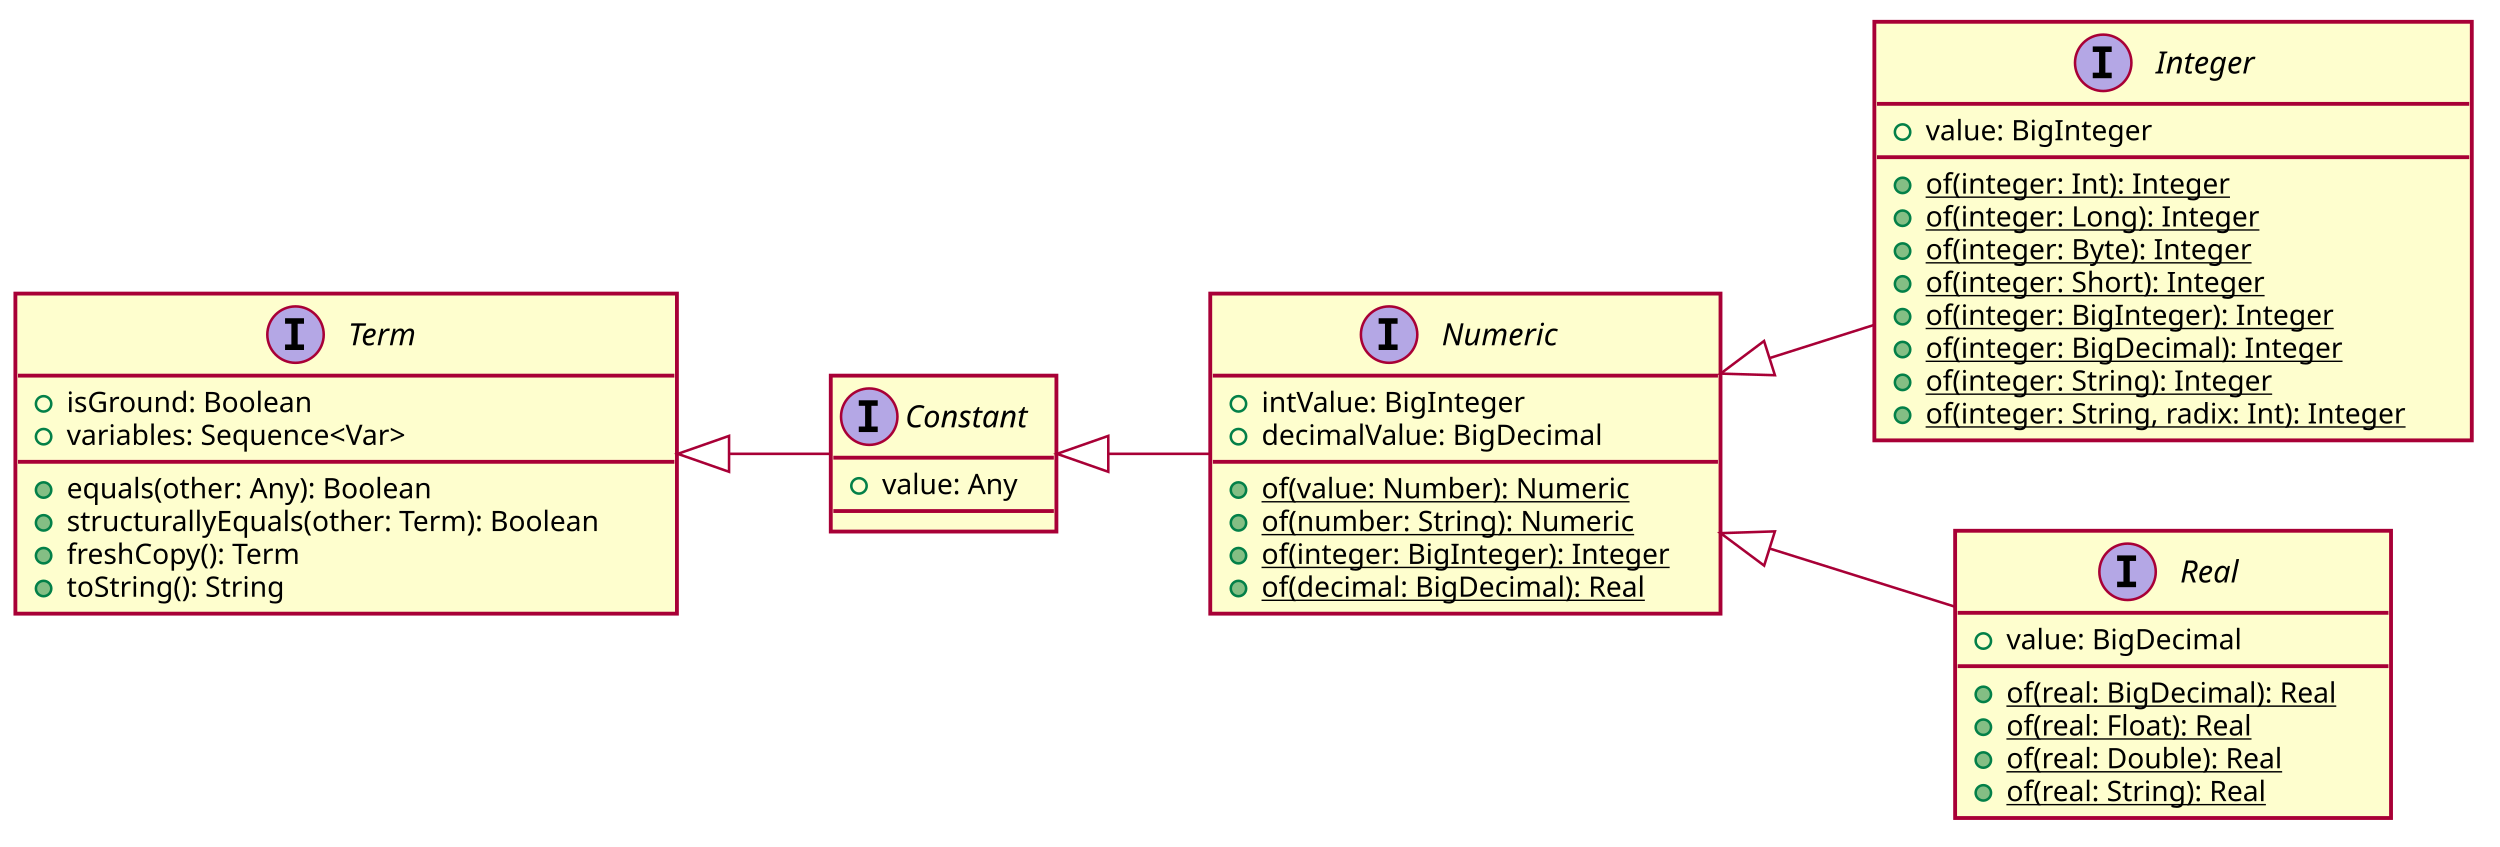
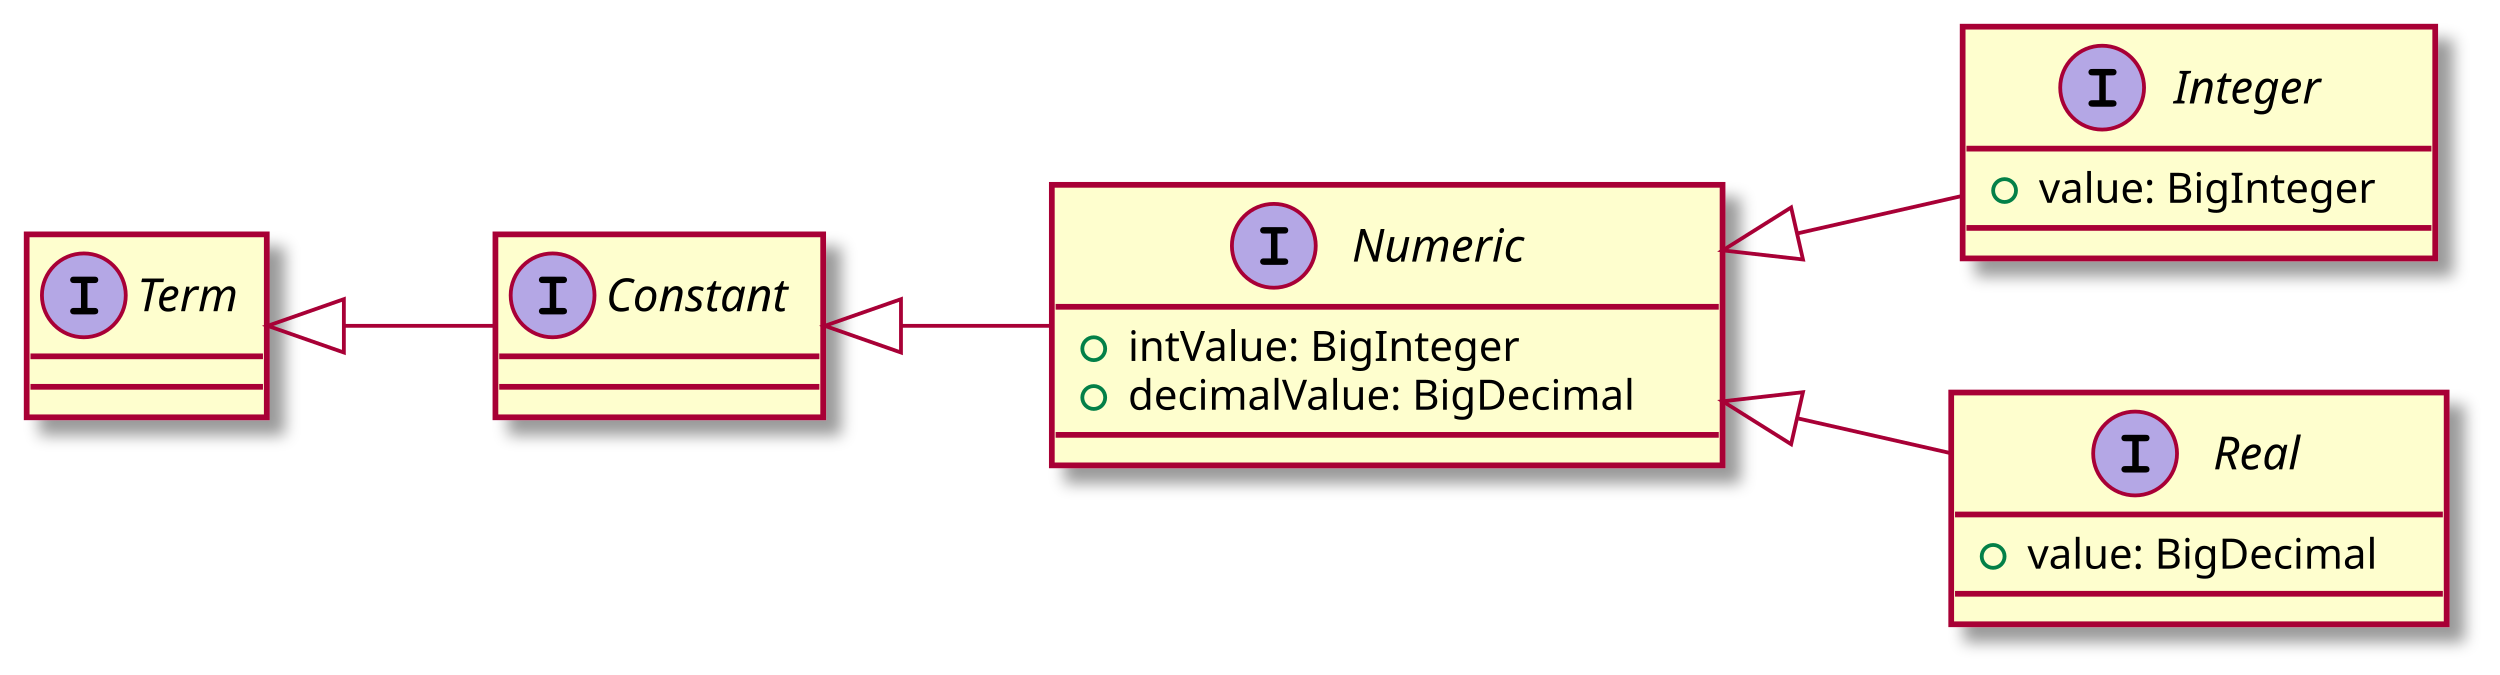
- <svg xmlns="http://www.w3.org/2000/svg" contentScriptType="application/ecmascript" contentStyleType="text/css" height="330px" preserveAspectRatio="none" style="width:975px;height:330px;" version="1.1" viewBox="0 0 975 330" width="975px" zoomAndPan="magnify">
-   <defs />
+ <svg xmlns="http://www.w3.org/2000/svg" contentScriptType="application/ecmascript" contentStyleType="text/css" height="177px" preserveAspectRatio="none" style="width:656px;height:177px;background:#FFFFFF;" version="1.1" viewBox="0 0 656 177" width="656px" zoomAndPan="magnify">
+   <defs>
+     <filter height="300%" id="f1t9m5eac4r2jg" width="300%" x="-1" y="-1">
+       <feGaussianBlur result="blurOut" stdDeviation="2.0" />
+       <feColorMatrix in="blurOut" result="blurOut2" type="matrix" values="0 0 0 0 0 0 0 0 0 0 0 0 0 0 0 0 0 0 .4 0" />
+       <feOffset dx="4.0" dy="4.0" in="blurOut2" result="blurOut3" />
+       <feBlend in="SourceGraphic" in2="blurOut3" mode="normal" />
+     </filter>
+   </defs>
  <g>
-     <rect fill="#FEFECE" height="124.828" id="Term" style="stroke: #A80036; stroke-width: 1.5;" width="258" x="6" y="114.5" />
-     <ellipse cx="115.25" cy="130.5" fill="#B4A7E5" rx="11" ry="11" style="stroke: #A80036; stroke-width: 1.0;" />
-     <path d="M111.172,126.266 L111.172,124.109 L118.562,124.109 L118.562,126.266 L116.094,126.266 L116.094,134.344 L118.562,134.344 L118.562,136.5 L111.172,136.5 L111.172,134.344 L113.641,134.344 L113.641,126.266 L111.172,126.266 Z " />
-     <text fill="#000000" font-family="sans-serif" font-size="12" font-style="italic" lengthAdjust="spacingAndGlyphs" textLength="31" x="135.75" y="134.654">Term</text>
-     <line style="stroke: #A80036; stroke-width: 1.5;" x1="7" x2="263" y1="146.5" y2="146.5" />
-     <ellipse cx="17" cy="157.5" fill="none" rx="3" ry="3" style="stroke: #038048; stroke-width: 1.0;" />
-     <text fill="#000000" font-family="sans-serif" font-size="11" lengthAdjust="spacingAndGlyphs" textLength="106" x="26" y="160.71">isGround: Boolean</text>
-     <ellipse cx="17" cy="170.305" fill="none" rx="3" ry="3" style="stroke: #038048; stroke-width: 1.0;" />
-     <text fill="#000000" font-family="sans-serif" font-size="11" lengthAdjust="spacingAndGlyphs" textLength="153" x="26" y="173.515">variables: Sequence&lt;Var&gt;</text>
-     <line style="stroke: #A80036; stroke-width: 1.5;" x1="7" x2="263" y1="180.109" y2="180.109" />
-     <ellipse cx="17" cy="191.109" fill="#84BE84" rx="3" ry="3" style="stroke: #038048; stroke-width: 1.0;" />
-     <text fill="#000000" font-family="sans-serif" font-size="11" lengthAdjust="spacingAndGlyphs" textLength="158" x="26" y="194.32">equals(other: Any): Boolean</text>
-     <ellipse cx="17" cy="203.914" fill="#84BE84" rx="3" ry="3" style="stroke: #038048; stroke-width: 1.0;" />
-     <text fill="#000000" font-family="sans-serif" font-size="11" lengthAdjust="spacingAndGlyphs" textLength="232" x="26" y="207.125">structurallyEquals(other: Term): Boolean</text>
-     <ellipse cx="17" cy="216.719" fill="#84BE84" rx="3" ry="3" style="stroke: #038048; stroke-width: 1.0;" />
-     <text fill="#000000" font-family="sans-serif" font-size="11" lengthAdjust="spacingAndGlyphs" textLength="104" x="26" y="219.929">freshCopy(): Term</text>
-     <ellipse cx="17" cy="229.523" fill="#84BE84" rx="3" ry="3" style="stroke: #038048; stroke-width: 1.0;" />
-     <text fill="#000000" font-family="sans-serif" font-size="11" lengthAdjust="spacingAndGlyphs" textLength="95" x="26" y="232.734">toString(): String</text>
-     <rect fill="#FEFECE" height="60.805" id="Constant" style="stroke: #A80036; stroke-width: 1.5;" width="88" x="324" y="146.5" />
-     <ellipse cx="339" cy="162.5" fill="#B4A7E5" rx="11" ry="11" style="stroke: #A80036; stroke-width: 1.0;" />
-     <path d="M334.922,158.266 L334.922,156.109 L342.312,156.109 L342.312,158.266 L339.844,158.266 L339.844,166.344 L342.312,166.344 L342.312,168.5 L334.922,168.5 L334.922,166.344 L337.391,166.344 L337.391,158.266 L334.922,158.266 Z " />
-     <text fill="#000000" font-family="sans-serif" font-size="12" font-style="italic" lengthAdjust="spacingAndGlyphs" textLength="56" x="353" y="166.654">Constant</text>
-     <line style="stroke: #A80036; stroke-width: 1.5;" x1="325" x2="411" y1="178.5" y2="178.5" />
-     <ellipse cx="335" cy="189.5" fill="none" rx="3" ry="3" style="stroke: #038048; stroke-width: 1.0;" />
-     <text fill="#000000" font-family="sans-serif" font-size="11" lengthAdjust="spacingAndGlyphs" textLength="58" x="344" y="192.71">value: Any</text>
-     <line style="stroke: #A80036; stroke-width: 1.5;" x1="325" x2="411" y1="199.305" y2="199.305" />
-     <rect fill="#FEFECE" height="124.828" id="Numeric" style="stroke: #A80036; stroke-width: 1.5;" width="199" x="472" y="114.5" />
-     <ellipse cx="541.75" cy="130.5" fill="#B4A7E5" rx="11" ry="11" style="stroke: #A80036; stroke-width: 1.0;" />
-     <path d="M537.672,126.266 L537.672,124.109 L545.062,124.109 L545.062,126.266 L542.594,126.266 L542.594,134.344 L545.062,134.344 L545.062,136.5 L537.672,136.5 L537.672,134.344 L540.141,134.344 L540.141,126.266 L537.672,126.266 Z " />
-     <text fill="#000000" font-family="sans-serif" font-size="12" font-style="italic" lengthAdjust="spacingAndGlyphs" textLength="51" x="562.25" y="134.654">Numeric</text>
-     <line style="stroke: #A80036; stroke-width: 1.5;" x1="473" x2="670" y1="146.5" y2="146.5" />
-     <ellipse cx="483" cy="157.5" fill="none" rx="3" ry="3" style="stroke: #038048; stroke-width: 1.0;" />
-     <text fill="#000000" font-family="sans-serif" font-size="11" lengthAdjust="spacingAndGlyphs" textLength="111" x="492" y="160.71">intValue: BigInteger</text>
-     <ellipse cx="483" cy="170.305" fill="none" rx="3" ry="3" style="stroke: #038048; stroke-width: 1.0;" />
-     <text fill="#000000" font-family="sans-serif" font-size="11" lengthAdjust="spacingAndGlyphs" textLength="146" x="492" y="173.515">decimalValue: BigDecimal</text>
-     <line style="stroke: #A80036; stroke-width: 1.5;" x1="473" x2="670" y1="180.109" y2="180.109" />
-     <ellipse cx="483" cy="191.109" fill="#84BE84" rx="3" ry="3" style="stroke: #038048; stroke-width: 1.0;" />
-     <text fill="#000000" font-family="sans-serif" font-size="11" lengthAdjust="spacingAndGlyphs" text-decoration="underline" textLength="157" x="492" y="194.32">of(value: Number): Numeric</text>
-     <ellipse cx="483" cy="203.914" fill="#84BE84" rx="3" ry="3" style="stroke: #038048; stroke-width: 1.0;" />
-     <text fill="#000000" font-family="sans-serif" font-size="11" lengthAdjust="spacingAndGlyphs" text-decoration="underline" textLength="160" x="492" y="207.125">of(number: String): Numeric</text>
-     <ellipse cx="483" cy="216.719" fill="#84BE84" rx="3" ry="3" style="stroke: #038048; stroke-width: 1.0;" />
-     <text fill="#000000" font-family="sans-serif" font-size="11" lengthAdjust="spacingAndGlyphs" text-decoration="underline" textLength="173" x="492" y="219.929">of(integer: BigInteger): Integer</text>
-     <ellipse cx="483" cy="229.523" fill="#84BE84" rx="3" ry="3" style="stroke: #038048; stroke-width: 1.0;" />
-     <text fill="#000000" font-family="sans-serif" font-size="11" lengthAdjust="spacingAndGlyphs" text-decoration="underline" textLength="166" x="492" y="232.734">of(decimal: BigDecimal): Real</text>
-     <rect fill="#FEFECE" height="163.242" id="Integer" style="stroke: #A80036; stroke-width: 1.5;" width="233" x="731" y="8.5" />
-     <ellipse cx="820.25" cy="24.5" fill="#B4A7E5" rx="11" ry="11" style="stroke: #A80036; stroke-width: 1.0;" />
-     <path d="M816.172,20.266 L816.172,18.109 L823.562,18.109 L823.562,20.266 L821.094,20.266 L821.094,28.344 L823.562,28.344 L823.562,30.5 L816.172,30.5 L816.172,28.344 L818.641,28.344 L818.641,20.266 L816.172,20.266 Z " />
-     <text fill="#000000" font-family="sans-serif" font-size="12" font-style="italic" lengthAdjust="spacingAndGlyphs" textLength="46" x="840.75" y="28.654">Integer</text>
-     <line style="stroke: #A80036; stroke-width: 1.5;" x1="732" x2="963" y1="40.5" y2="40.5" />
-     <ellipse cx="742" cy="51.5" fill="none" rx="3" ry="3" style="stroke: #038048; stroke-width: 1.0;" />
-     <text fill="#000000" font-family="sans-serif" font-size="11" lengthAdjust="spacingAndGlyphs" textLength="96" x="751" y="54.71">value: BigInteger</text>
-     <line style="stroke: #A80036; stroke-width: 1.5;" x1="732" x2="963" y1="61.305" y2="61.305" />
-     <ellipse cx="742" cy="72.305" fill="#84BE84" rx="3" ry="3" style="stroke: #038048; stroke-width: 1.0;" />
-     <text fill="#000000" font-family="sans-serif" font-size="11" lengthAdjust="spacingAndGlyphs" text-decoration="underline" textLength="129" x="751" y="75.515">of(integer: Int): Integer</text>
-     <ellipse cx="742" cy="85.109" fill="#84BE84" rx="3" ry="3" style="stroke: #038048; stroke-width: 1.0;" />
-     <text fill="#000000" font-family="sans-serif" font-size="11" lengthAdjust="spacingAndGlyphs" text-decoration="underline" textLength="142" x="751" y="88.32">of(integer: Long): Integer</text>
-     <ellipse cx="742" cy="97.914" fill="#84BE84" rx="3" ry="3" style="stroke: #038048; stroke-width: 1.0;" />
-     <text fill="#000000" font-family="sans-serif" font-size="11" lengthAdjust="spacingAndGlyphs" text-decoration="underline" textLength="140" x="751" y="101.124">of(integer: Byte): Integer</text>
-     <ellipse cx="742" cy="110.719" fill="#84BE84" rx="3" ry="3" style="stroke: #038048; stroke-width: 1.0;" />
-     <text fill="#000000" font-family="sans-serif" font-size="11" lengthAdjust="spacingAndGlyphs" text-decoration="underline" textLength="146" x="751" y="113.929">of(integer: Short): Integer</text>
-     <ellipse cx="742" cy="123.523" fill="#84BE84" rx="3" ry="3" style="stroke: #038048; stroke-width: 1.0;" />
-     <text fill="#000000" font-family="sans-serif" font-size="11" lengthAdjust="spacingAndGlyphs" text-decoration="underline" textLength="173" x="751" y="126.734">of(integer: BigInteger): Integer</text>
-     <ellipse cx="742" cy="136.328" fill="#84BE84" rx="3" ry="3" style="stroke: #038048; stroke-width: 1.0;" />
-     <text fill="#000000" font-family="sans-serif" font-size="11" lengthAdjust="spacingAndGlyphs" text-decoration="underline" textLength="178" x="751" y="139.539">of(integer: BigDecimal): Integer</text>
-     <ellipse cx="742" cy="149.133" fill="#84BE84" rx="3" ry="3" style="stroke: #038048; stroke-width: 1.0;" />
-     <text fill="#000000" font-family="sans-serif" font-size="11" lengthAdjust="spacingAndGlyphs" text-decoration="underline" textLength="149" x="751" y="152.343">of(integer: String): Integer</text>
-     <ellipse cx="742" cy="161.938" fill="#84BE84" rx="3" ry="3" style="stroke: #038048; stroke-width: 1.0;" />
-     <text fill="#000000" font-family="sans-serif" font-size="11" lengthAdjust="spacingAndGlyphs" text-decoration="underline" textLength="207" x="751" y="165.148">of(integer: String, radix: Int): Integer</text>
-     <rect fill="#FEFECE" height="112.023" id="Real" style="stroke: #A80036; stroke-width: 1.5;" width="170" x="762.5" y="207" />
-     <ellipse cx="829.75" cy="223" fill="#B4A7E5" rx="11" ry="11" style="stroke: #A80036; stroke-width: 1.0;" />
-     <path d="M825.672,218.766 L825.672,216.609 L833.062,216.609 L833.062,218.766 L830.594,218.766 L830.594,226.844 L833.062,226.844 L833.062,229 L825.672,229 L825.672,226.844 L828.141,226.844 L828.141,218.766 L825.672,218.766 Z " />
-     <text fill="#000000" font-family="sans-serif" font-size="12" font-style="italic" lengthAdjust="spacingAndGlyphs" textLength="27" x="850.25" y="227.154">Real</text>
-     <line style="stroke: #A80036; stroke-width: 1.5;" x1="763.5" x2="931.5" y1="239" y2="239" />
-     <ellipse cx="773.5" cy="250" fill="none" rx="3" ry="3" style="stroke: #038048; stroke-width: 1.0;" />
-     <text fill="#000000" font-family="sans-serif" font-size="11" lengthAdjust="spacingAndGlyphs" textLength="101" x="782.5" y="253.21">value: BigDecimal</text>
-     <line style="stroke: #A80036; stroke-width: 1.5;" x1="763.5" x2="931.5" y1="259.805" y2="259.805" />
-     <ellipse cx="773.5" cy="270.805" fill="#84BE84" rx="3" ry="3" style="stroke: #038048; stroke-width: 1.0;" />
-     <text fill="#000000" font-family="sans-serif" font-size="11" lengthAdjust="spacingAndGlyphs" text-decoration="underline" textLength="144" x="782.5" y="274.015">of(real: BigDecimal): Real</text>
-     <ellipse cx="773.5" cy="283.609" fill="#84BE84" rx="3" ry="3" style="stroke: #038048; stroke-width: 1.0;" />
-     <text fill="#000000" font-family="sans-serif" font-size="11" lengthAdjust="spacingAndGlyphs" text-decoration="underline" textLength="108" x="782.5" y="286.82">of(real: Float): Real</text>
-     <ellipse cx="773.5" cy="296.414" fill="#84BE84" rx="3" ry="3" style="stroke: #038048; stroke-width: 1.0;" />
-     <text fill="#000000" font-family="sans-serif" font-size="11" lengthAdjust="spacingAndGlyphs" text-decoration="underline" textLength="120" x="782.5" y="299.625">of(real: Double): Real</text>
-     <ellipse cx="773.5" cy="309.219" fill="#84BE84" rx="3" ry="3" style="stroke: #038048; stroke-width: 1.0;" />
-     <text fill="#000000" font-family="sans-serif" font-size="11" lengthAdjust="spacingAndGlyphs" text-decoration="underline" textLength="115" x="782.5" y="312.429">of(real: String): Real</text>
-     <path d="M284.71,177 C298.85,177 312.26,177 323.99,177 " fill="none" id="Term&lt;-Constant" style="stroke: #A80036; stroke-width: 1.0;" />
-     <polygon fill="none" points="284.33,184,264.33,177,284.33,170,284.33,184" style="stroke: #A80036; stroke-width: 1.0;" />
-     <path d="M432.37,177 C444.95,177 458.43,177 471.86,177 " fill="none" id="Constant&lt;-Numeric" style="stroke: #A80036; stroke-width: 1.0;" />
-     <polygon fill="none" points="432.23,184,412.23,177,432.23,170,432.23,184" style="stroke: #A80036; stroke-width: 1.0;" />
-     <path d="M690.26,213.96 C714.53,221.58 739.62,229.45 762.41,236.61 " fill="none" id="Numeric&lt;-Real" style="stroke: #A80036; stroke-width: 1.0;" />
-     <polygon fill="none" points="688.02,220.59,671.03,207.93,692.21,207.24,688.02,220.59" style="stroke: #A80036; stroke-width: 1.0;" />
-     <path d="M690.36,139.58 C703.72,135.34 717.32,131.02 730.65,126.79 " fill="none" id="Numeric&lt;-Integer" style="stroke: #A80036; stroke-width: 1.0;" />
-     <polygon fill="none" points="692.21,146.33,671.03,145.71,687.98,132.99,692.21,146.33" style="stroke: #A80036; stroke-width: 1.0;" />
+     <rect codeLine="3" fill="#FEFECE" filter="url(#f1t9m5eac4r2jg)" height="48" id="Term" style="stroke:#A80036;stroke-width:1.5;" width="63" x="7" y="61.5" />
+     <ellipse cx="22" cy="77.5" fill="#B4A7E5" rx="11" ry="11" style="stroke:#A80036;stroke-width:1.0;" />
+     <path d="M22.953,74.281 L24.672,74.281 C25.062,74.281 25.25,74.25 25.375,74.172 C25.641,74.016 25.781,73.734 25.781,73.438 C25.781,73.172 25.672,72.906 25.438,72.734 C25.266,72.625 25.125,72.594 24.672,72.594 L19.531,72.594 C19.094,72.594 18.969,72.609 18.812,72.703 C18.562,72.859 18.406,73.156 18.406,73.438 C18.406,73.719 18.547,73.969 18.766,74.141 C18.922,74.25 19.109,74.281 19.531,74.281 L21.25,74.281 L21.25,80.797 L19.531,80.797 C19.094,80.797 18.969,80.812 18.812,80.922 C18.562,81.078 18.406,81.359 18.406,81.656 C18.406,81.906 18.547,82.172 18.766,82.328 C18.922,82.453 19.125,82.5 19.531,82.5 L24.672,82.5 C25.422,82.5 25.781,82.219 25.781,81.656 C25.781,81.375 25.672,81.125 25.438,80.953 C25.266,80.828 25.125,80.797 24.672,80.797 L22.953,80.797 L22.953,74.281 Z " fill="#000000" />
+     <text fill="#000000" font-family="sans-serif" font-size="12" font-style="italic" lengthAdjust="spacing" textLength="31" x="36" y="81.654">Term</text>
+     <line style="stroke:#A80036;stroke-width:1.5;" x1="8" x2="69" y1="93.5" y2="93.5" />
+     <line style="stroke:#A80036;stroke-width:1.5;" x1="8" x2="69" y1="101.5" y2="101.5" />
+     <rect codeLine="5" fill="#FEFECE" filter="url(#f1t9m5eac4r2jg)" height="48" id="Constant" style="stroke:#A80036;stroke-width:1.5;" width="86" x="130" y="61.5" />
+     <ellipse cx="145" cy="77.5" fill="#B4A7E5" rx="11" ry="11" style="stroke:#A80036;stroke-width:1.0;" />
+     <path d="M145.953,74.281 L147.672,74.281 C148.062,74.281 148.25,74.25 148.375,74.172 C148.641,74.016 148.781,73.734 148.781,73.438 C148.781,73.172 148.672,72.906 148.438,72.734 C148.266,72.625 148.125,72.594 147.672,72.594 L142.531,72.594 C142.094,72.594 141.969,72.609 141.812,72.703 C141.562,72.859 141.406,73.156 141.406,73.438 C141.406,73.719 141.547,73.969 141.766,74.141 C141.922,74.25 142.109,74.281 142.531,74.281 L144.25,74.281 L144.25,80.797 L142.531,80.797 C142.094,80.797 141.969,80.812 141.812,80.922 C141.562,81.078 141.406,81.359 141.406,81.656 C141.406,81.906 141.547,82.172 141.766,82.328 C141.922,82.453 142.125,82.5 142.531,82.5 L147.672,82.5 C148.422,82.5 148.781,82.219 148.781,81.656 C148.781,81.375 148.672,81.125 148.438,80.953 C148.266,80.828 148.125,80.797 147.672,80.797 L145.953,80.797 L145.953,74.281 Z " fill="#000000" />
+     <text fill="#000000" font-family="sans-serif" font-size="12" font-style="italic" lengthAdjust="spacing" textLength="54" x="159" y="81.654">Constant</text>
+     <line style="stroke:#A80036;stroke-width:1.5;" x1="131" x2="215" y1="93.5" y2="93.5" />
+     <line style="stroke:#A80036;stroke-width:1.5;" x1="131" x2="215" y1="101.5" y2="101.5" />
+     <rect codeLine="7" fill="#FEFECE" filter="url(#f1t9m5eac4r2jg)" height="73.609" id="Numeric" style="stroke:#A80036;stroke-width:1.5;" width="176" x="276" y="48.5" />
+     <ellipse cx="334.25" cy="64.5" fill="#B4A7E5" rx="11" ry="11" style="stroke:#A80036;stroke-width:1.0;" />
+     <path d="M335.203,61.281 L336.922,61.281 C337.312,61.281 337.5,61.25 337.625,61.172 C337.891,61.016 338.031,60.734 338.031,60.438 C338.031,60.172 337.922,59.906 337.688,59.734 C337.516,59.625 337.375,59.594 336.922,59.594 L331.781,59.594 C331.344,59.594 331.219,59.609 331.062,59.703 C330.812,59.859 330.656,60.156 330.656,60.438 C330.656,60.719 330.797,60.969 331.016,61.141 C331.172,61.25 331.359,61.281 331.781,61.281 L333.5,61.281 L333.5,67.797 L331.781,67.797 C331.344,67.797 331.219,67.812 331.062,67.922 C330.812,68.078 330.656,68.359 330.656,68.656 C330.656,68.906 330.797,69.172 331.016,69.328 C331.172,69.453 331.375,69.5 331.781,69.5 L336.922,69.5 C337.672,69.5 338.031,69.219 338.031,68.656 C338.031,68.375 337.922,68.125 337.688,67.953 C337.516,67.828 337.375,67.797 336.922,67.797 L335.203,67.797 L335.203,61.281 Z " fill="#000000" />
+     <text fill="#000000" font-family="sans-serif" font-size="12" font-style="italic" lengthAdjust="spacing" textLength="51" x="354.75" y="68.654">Numeric</text>
+     <line style="stroke:#A80036;stroke-width:1.5;" x1="277" x2="451" y1="80.5" y2="80.5" />
+     <ellipse cx="287" cy="91.5" rx="3" ry="3" style="stroke:#038048;stroke-width:1.0;fill:none;" />
+     <text fill="#000000" font-family="sans-serif" font-size="11" lengthAdjust="spacing" textLength="113" x="296" y="94.71">intValue: BigInteger</text>
+     <ellipse cx="287" cy="104.305" rx="3" ry="3" style="stroke:#038048;stroke-width:1.0;fill:none;" />
+     <text fill="#000000" font-family="sans-serif" font-size="11" lengthAdjust="spacing" textLength="150" x="296" y="107.515">decimalValue: BigDecimal</text>
+     <line style="stroke:#A80036;stroke-width:1.5;" x1="277" x2="451" y1="114.109" y2="114.109" />
+     <rect codeLine="16" fill="#FEFECE" filter="url(#f1t9m5eac4r2jg)" height="60.805" id="Integer" style="stroke:#A80036;stroke-width:1.5;" width="124" x="515" y="7" />
+     <ellipse cx="551.6" cy="23" fill="#B4A7E5" rx="11" ry="11" style="stroke:#A80036;stroke-width:1.0;" />
+     <path d="M552.553,19.781 L554.272,19.781 C554.663,19.781 554.85,19.75 554.975,19.672 C555.241,19.516 555.381,19.234 555.381,18.938 C555.381,18.672 555.272,18.406 555.038,18.234 C554.866,18.125 554.725,18.094 554.272,18.094 L549.131,18.094 C548.694,18.094 548.569,18.109 548.413,18.203 C548.163,18.359 548.006,18.656 548.006,18.938 C548.006,19.219 548.147,19.469 548.366,19.641 C548.522,19.75 548.709,19.781 549.131,19.781 L550.85,19.781 L550.85,26.297 L549.131,26.297 C548.694,26.297 548.569,26.312 548.413,26.422 C548.163,26.578 548.006,26.859 548.006,27.156 C548.006,27.406 548.147,27.672 548.366,27.828 C548.522,27.953 548.725,28 549.131,28 L554.272,28 C555.022,28 555.381,27.719 555.381,27.156 C555.381,26.875 555.272,26.625 555.038,26.453 C554.866,26.328 554.725,26.297 554.272,26.297 L552.553,26.297 L552.553,19.781 Z " fill="#000000" />
+     <text fill="#000000" font-family="sans-serif" font-size="12" font-style="italic" lengthAdjust="spacing" textLength="44" x="570.4" y="27.154">Integer</text>
+     <line style="stroke:#A80036;stroke-width:1.5;" x1="516" x2="638" y1="39" y2="39" />
+     <ellipse cx="526" cy="50" rx="3" ry="3" style="stroke:#038048;stroke-width:1.0;fill:none;" />
+     <text fill="#000000" font-family="sans-serif" font-size="11" lengthAdjust="spacing" textLength="98" x="535" y="53.21">value: BigInteger</text>
+     <line style="stroke:#A80036;stroke-width:1.5;" x1="516" x2="638" y1="59.805" y2="59.805" />
+     <rect codeLine="27" fill="#FEFECE" filter="url(#f1t9m5eac4r2jg)" height="60.805" id="Real" style="stroke:#A80036;stroke-width:1.5;" width="130" x="512" y="103" />
+     <ellipse cx="560.25" cy="119" fill="#B4A7E5" rx="11" ry="11" style="stroke:#A80036;stroke-width:1.0;" />
+     <path d="M561.203,115.781 L562.922,115.781 C563.312,115.781 563.5,115.75 563.625,115.672 C563.891,115.516 564.031,115.234 564.031,114.938 C564.031,114.672 563.922,114.406 563.688,114.234 C563.516,114.125 563.375,114.094 562.922,114.094 L557.781,114.094 C557.344,114.094 557.219,114.109 557.062,114.203 C556.812,114.359 556.656,114.656 556.656,114.938 C556.656,115.219 556.797,115.469 557.016,115.641 C557.172,115.75 557.359,115.781 557.781,115.781 L559.5,115.781 L559.5,122.297 L557.781,122.297 C557.344,122.297 557.219,122.312 557.062,122.422 C556.812,122.578 556.656,122.859 556.656,123.156 C556.656,123.406 556.797,123.672 557.016,123.828 C557.172,123.953 557.375,124 557.781,124 L562.922,124 C563.672,124 564.031,123.719 564.031,123.156 C564.031,122.875 563.922,122.625 563.688,122.453 C563.516,122.328 563.375,122.297 562.922,122.297 L561.203,122.297 L561.203,115.781 Z " fill="#000000" />
+     <text fill="#000000" font-family="sans-serif" font-size="12" font-style="italic" lengthAdjust="spacing" textLength="25" x="580.75" y="123.154">Real</text>
+     <line style="stroke:#A80036;stroke-width:1.5;" x1="513" x2="641" y1="135" y2="135" />
+     <ellipse cx="523" cy="146" rx="3" ry="3" style="stroke:#038048;stroke-width:1.0;fill:none;" />
+     <text fill="#000000" font-family="sans-serif" font-size="11" lengthAdjust="spacing" textLength="104" x="532" y="149.21">value: BigDecimal</text>
+     <line style="stroke:#A80036;stroke-width:1.5;" x1="513" x2="641" y1="155.805" y2="155.805" />
+     <path codeLine="35" d="M90.377,85.5 C103.434,85.5 117.335,85.5 129.894,85.5 " fill="none" id="Term-backto-Constant" style="stroke:#A80036;stroke-width:1.0;" />
+     <polygon fill="none" points="90.231,92.5,70.231,85.5,90.231,78.5,90.231,92.5" style="stroke:#A80036;stroke-width:1.0;" />
+     <path codeLine="37" d="M236.602,85.5 C249.186,85.5 262.626,85.5 275.871,85.5 " fill="none" id="Constant-backto-Numeric" style="stroke:#A80036;stroke-width:1.0;" />
+     <polygon fill="none" points="236.415,92.5,216.415,85.5,236.415,78.5,236.415,92.5" style="stroke:#A80036;stroke-width:1.0;" />
+     <path codeLine="39" d="M471.896,109.818 C485.506,112.914 499.085,116.003 511.726,118.878 " fill="none" id="Numeric-backto-Real" style="stroke:#A80036;stroke-width:1.0;" />
+     <polygon fill="none" points="469.989,116.563,452.04,105.301,473.094,102.911,469.989,116.563" style="stroke:#A80036;stroke-width:1.0;" />
+     <path codeLine="40" d="M471.775,61.21 C486.576,57.843 501.344,54.483 514.913,51.397 " fill="none" id="Numeric-backto-Integer" style="stroke:#A80036;stroke-width:1.0;" />
+     <polygon fill="none" points="473.094,68.089,452.04,65.699,469.989,54.437,473.094,68.089" style="stroke:#A80036;stroke-width:1.0;" />
  </g>
</svg>
